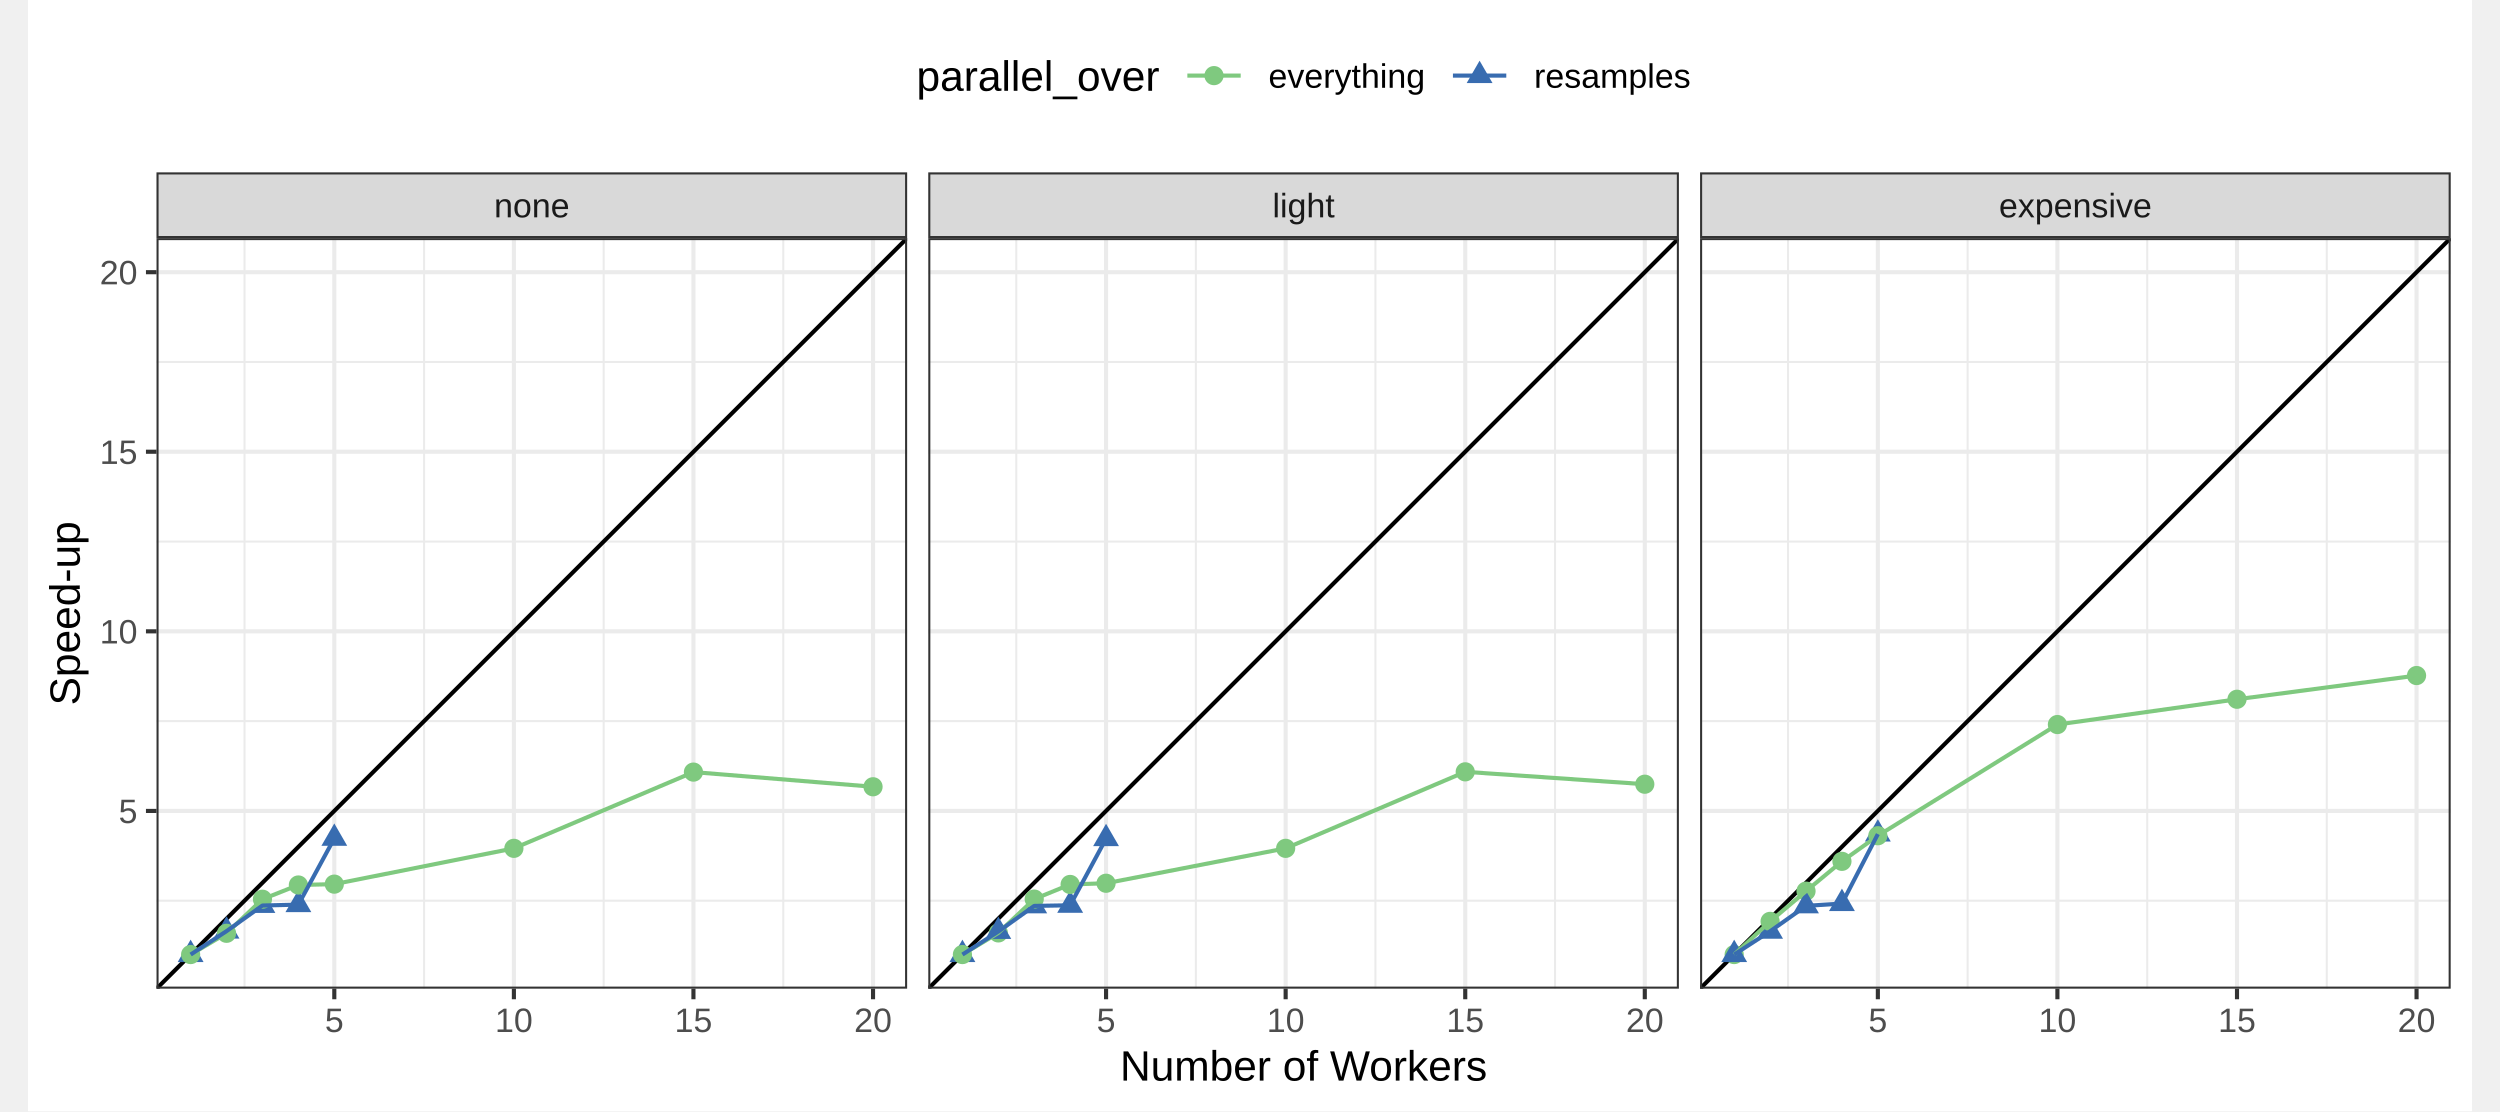
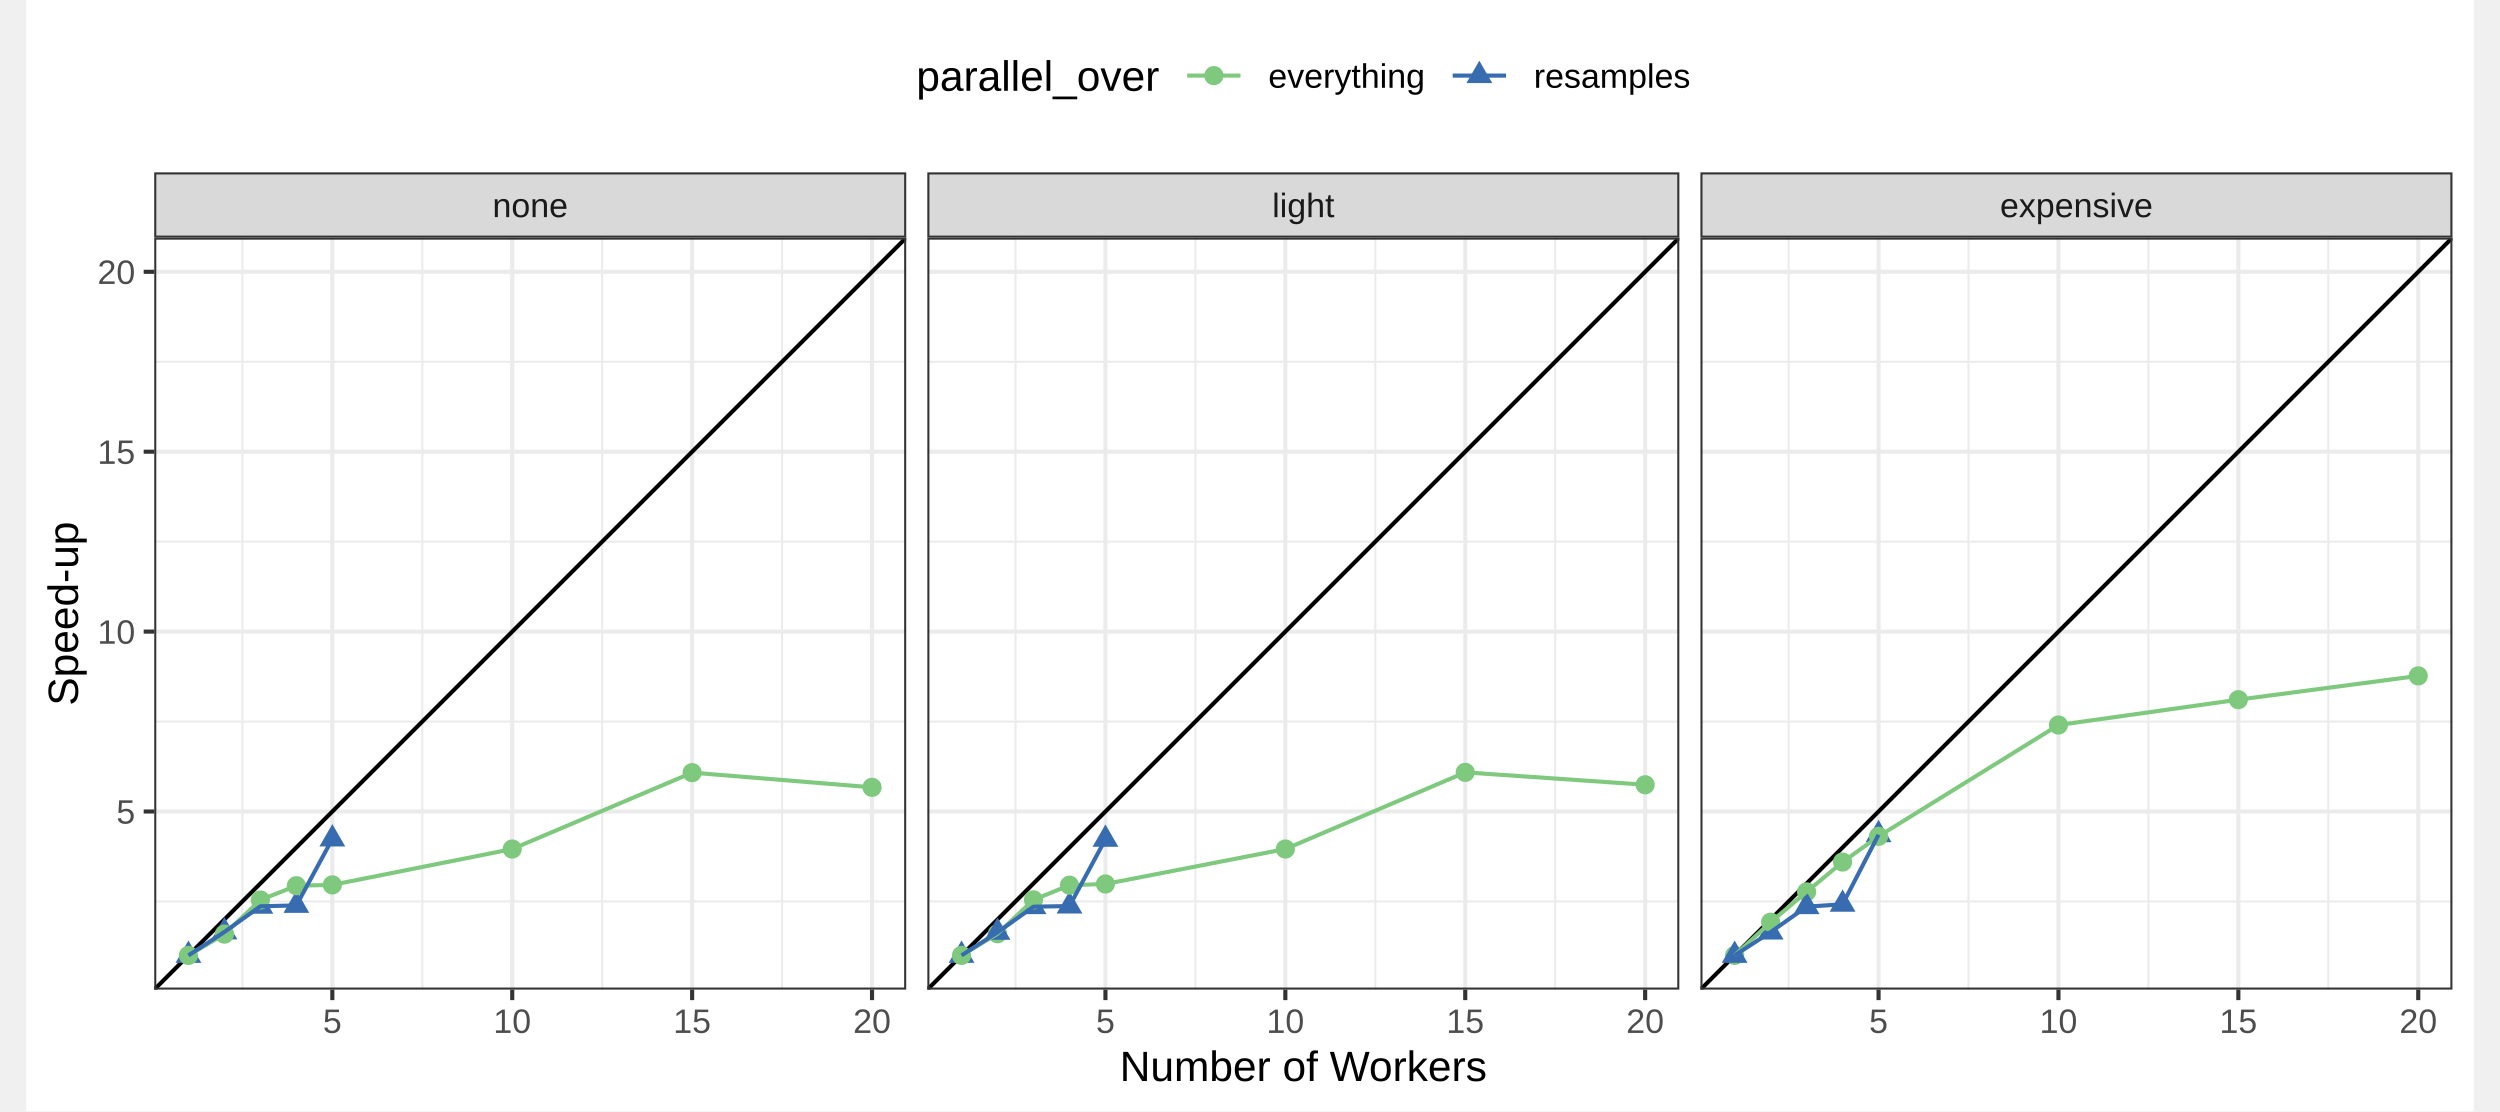
- <svg xmlns="http://www.w3.org/2000/svg" class="svglite" width="648.00pt" height="288.00pt" viewBox="0 0 648.00 288.00">
-   <defs>
-     <style type="text/css">
+ <svg xmlns="http://www.w3.org/2000/svg" width="648.00pt" height="288.00pt" viewBox="0 0 648.00 288.00">
+   <g class="svglite">
+     <defs>
+       <style type="text/css">
    .svglite line, .svglite polyline, .svglite polygon, .svglite path, .svglite rect, .svglite circle {
      fill: none;
      stroke: #000000;
      stroke-linecap: round;
      stroke-linejoin: round;
      stroke-miterlimit: 10.00;
    }
    .svglite text {
      white-space: pre;
    }
+     .svglite g.glyphgroup path {
+       fill: inherit;
+       stroke: none;
+     }
  </style>
-   </defs>
-   <rect width="100%" height="100%" style="stroke: none; fill: none;" />
-   <defs>
-     <clipPath id="cpMC4wMHw2NDguMDB8MC4wMHwyODguMDA=">
-       <rect x="0.00" y="0.00" width="648.00" height="288.00" />
-     </clipPath>
-   </defs>
-   <g clip-path="url(#cpMC4wMHw2NDguMDB8MC4wMHwyODguMDA=)">
- </g>
-   <defs>
-     <clipPath id="cpNy4zMHw2NDAuNzB8MC4wMHwyODguMDA=">
-       <rect x="7.30" y="0.00" width="633.40" height="288.00" />
-     </clipPath>
-   </defs>
-   <g clip-path="url(#cpNy4zMHw2NDAuNzB8MC4wMHwyODguMDA=)">
-     <rect x="7.30" y="0.00" width="633.40" height="288.00" style="stroke-width: 1.07; stroke: #FFFFFF; fill: #FFFFFF;" />
-   </g>
-   <g clip-path="url(#cpMC4wMHw2NDguMDB8MC4wMHwyODguMDA=)">
- </g>
-   <defs>
-     <clipPath id="cpNDAuNTd8MjM1LjEzfDYxLjcwfDI1Ni4yNw==">
-       <rect x="40.57" y="61.70" width="194.56" height="194.56" />
-     </clipPath>
-   </defs>
-   <g clip-path="url(#cpNDAuNTd8MjM1LjEzfDYxLjcwfDI1Ni4yNw==)">
-     <rect x="40.57" y="61.70" width="194.56" height="194.56" style="stroke-width: 1.07; stroke: none; fill: #FFFFFF;" />
-     <polyline points="40.57,233.46 235.13,233.46 " style="stroke-width: 0.53; stroke: #EBEBEB; stroke-linecap: butt;" />
-     <polyline points="40.57,186.91 235.13,186.91 " style="stroke-width: 0.53; stroke: #EBEBEB; stroke-linecap: butt;" />
-     <polyline points="40.57,140.37 235.13,140.37 " style="stroke-width: 0.53; stroke: #EBEBEB; stroke-linecap: butt;" />
-     <polyline points="40.57,93.82 235.13,93.82 " style="stroke-width: 0.53; stroke: #EBEBEB; stroke-linecap: butt;" />
-     <polyline points="63.38,256.27 63.38,61.70 " style="stroke-width: 0.53; stroke: #EBEBEB; stroke-linecap: butt;" />
-     <polyline points="109.92,256.27 109.92,61.70 " style="stroke-width: 0.53; stroke: #EBEBEB; stroke-linecap: butt;" />
-     <polyline points="156.47,256.27 156.47,61.70 " style="stroke-width: 0.53; stroke: #EBEBEB; stroke-linecap: butt;" />
-     <polyline points="203.02,256.27 203.02,61.70 " style="stroke-width: 0.53; stroke: #EBEBEB; stroke-linecap: butt;" />
-     <polyline points="40.57,210.19 235.13,210.19 " style="stroke-width: 1.07; stroke: #EBEBEB; stroke-linecap: butt;" />
-     <polyline points="40.57,163.64 235.13,163.64 " style="stroke-width: 1.07; stroke: #EBEBEB; stroke-linecap: butt;" />
-     <polyline points="40.57,117.09 235.13,117.09 " style="stroke-width: 1.07; stroke: #EBEBEB; stroke-linecap: butt;" />
-     <polyline points="40.57,70.55 235.13,70.55 " style="stroke-width: 1.07; stroke: #EBEBEB; stroke-linecap: butt;" />
-     <polyline points="86.65,256.27 86.65,61.70 " style="stroke-width: 1.07; stroke: #EBEBEB; stroke-linecap: butt;" />
-     <polyline points="133.20,256.27 133.20,61.70 " style="stroke-width: 1.07; stroke: #EBEBEB; stroke-linecap: butt;" />
-     <polyline points="179.74,256.27 179.74,61.70 " style="stroke-width: 1.07; stroke: #EBEBEB; stroke-linecap: butt;" />
-     <polyline points="226.29,256.27 226.29,61.70 " style="stroke-width: 1.07; stroke: #EBEBEB; stroke-linecap: butt;" />
-     <line x1="-153.99" y1="450.83" x2="429.70" y2="-132.86" style="stroke-width: 1.07; stroke-linecap: butt;" />
-     <polygon points="49.41,243.55 52.76,249.36 46.06,249.36 " style="stroke-width: 0.71; stroke: none; fill: #386CB0;" />
-     <circle cx="49.41" cy="247.42" r="2.49" style="stroke-width: 0.71; stroke: none; fill: #7FC97F;" />
-     <circle cx="133.20" cy="219.89" r="2.49" style="stroke-width: 0.71; stroke: none; fill: #7FC97F;" />
-     <circle cx="179.74" cy="200.13" r="2.49" style="stroke-width: 0.71; stroke: none; fill: #7FC97F;" />
-     <polygon points="58.72,237.48 62.07,243.29 55.37,243.29 " style="stroke-width: 0.71; stroke: none; fill: #386CB0;" />
-     <circle cx="58.72" cy="241.91" r="2.49" style="stroke-width: 0.71; stroke: none; fill: #7FC97F;" />
-     <circle cx="226.29" cy="203.93" r="2.49" style="stroke-width: 0.71; stroke: none; fill: #7FC97F;" />
-     <polygon points="68.03,230.84 71.38,236.64 64.68,236.64 " style="stroke-width: 0.71; stroke: none; fill: #386CB0;" />
-     <circle cx="68.03" cy="233.08" r="2.49" style="stroke-width: 0.71; stroke: none; fill: #7FC97F;" />
-     <polygon points="77.34,230.62 80.69,236.42 73.99,236.42 " style="stroke-width: 0.71; stroke: none; fill: #386CB0;" />
-     <circle cx="77.34" cy="229.39" r="2.49" style="stroke-width: 0.71; stroke: none; fill: #7FC97F;" />
-     <polygon points="86.65,213.43 90.00,219.24 83.30,219.24 " style="stroke-width: 0.71; stroke: none; fill: #386CB0;" />
-     <circle cx="86.65" cy="229.17" r="2.49" style="stroke-width: 0.71; stroke: none; fill: #7FC97F;" />
-     <polyline points="49.41,247.42 58.72,241.91 68.03,233.08 77.34,229.39 86.65,229.17 133.20,219.89 179.74,200.13 226.29,203.93 " style="stroke-width: 1.07; stroke: #7FC97F; stroke-linecap: butt;" />
-     <polyline points="49.41,247.42 58.72,241.35 68.03,234.71 77.34,234.48 86.65,217.30 " style="stroke-width: 1.07; stroke: #386CB0; stroke-linecap: butt;" />
-     <rect x="40.57" y="61.70" width="194.56" height="194.56" style="stroke-width: 1.07; stroke: #333333;" />
-   </g>
-   <g clip-path="url(#cpMC4wMHw2NDguMDB8MC4wMHwyODguMDA=)">
- </g>
-   <defs>
-     <clipPath id="cpMjQwLjYxfDQzNS4xOHw2MS43MHwyNTYuMjc=">
-       <rect x="240.61" y="61.70" width="194.56" height="194.56" />
-     </clipPath>
-   </defs>
-   <g clip-path="url(#cpMjQwLjYxfDQzNS4xOHw2MS43MHwyNTYuMjc=)">
-     <rect x="240.61" y="61.70" width="194.56" height="194.56" style="stroke-width: 1.07; stroke: none; fill: #FFFFFF;" />
-     <polyline points="240.61,233.46 435.18,233.46 " style="stroke-width: 0.53; stroke: #EBEBEB; stroke-linecap: butt;" />
-     <polyline points="240.61,186.91 435.18,186.91 " style="stroke-width: 0.53; stroke: #EBEBEB; stroke-linecap: butt;" />
-     <polyline points="240.61,140.37 435.18,140.37 " style="stroke-width: 0.53; stroke: #EBEBEB; stroke-linecap: butt;" />
-     <polyline points="240.61,93.82 435.18,93.82 " style="stroke-width: 0.53; stroke: #EBEBEB; stroke-linecap: butt;" />
-     <polyline points="263.42,256.27 263.42,61.70 " style="stroke-width: 0.53; stroke: #EBEBEB; stroke-linecap: butt;" />
-     <polyline points="309.97,256.27 309.97,61.70 " style="stroke-width: 0.53; stroke: #EBEBEB; stroke-linecap: butt;" />
-     <polyline points="356.51,256.27 356.51,61.70 " style="stroke-width: 0.53; stroke: #EBEBEB; stroke-linecap: butt;" />
-     <polyline points="403.06,256.27 403.06,61.70 " style="stroke-width: 0.53; stroke: #EBEBEB; stroke-linecap: butt;" />
-     <polyline points="240.61,210.19 435.18,210.19 " style="stroke-width: 1.07; stroke: #EBEBEB; stroke-linecap: butt;" />
-     <polyline points="240.61,163.64 435.18,163.64 " style="stroke-width: 1.07; stroke: #EBEBEB; stroke-linecap: butt;" />
-     <polyline points="240.61,117.09 435.18,117.09 " style="stroke-width: 1.07; stroke: #EBEBEB; stroke-linecap: butt;" />
-     <polyline points="240.61,70.55 435.18,70.55 " style="stroke-width: 1.07; stroke: #EBEBEB; stroke-linecap: butt;" />
-     <polyline points="286.69,256.27 286.69,61.70 " style="stroke-width: 1.07; stroke: #EBEBEB; stroke-linecap: butt;" />
-     <polyline points="333.24,256.27 333.24,61.70 " style="stroke-width: 1.07; stroke: #EBEBEB; stroke-linecap: butt;" />
-     <polyline points="379.79,256.27 379.79,61.70 " style="stroke-width: 1.07; stroke: #EBEBEB; stroke-linecap: butt;" />
-     <polyline points="426.33,256.27 426.33,61.70 " style="stroke-width: 1.07; stroke: #EBEBEB; stroke-linecap: butt;" />
-     <line x1="46.05" y1="450.83" x2="629.74" y2="-132.86" style="stroke-width: 1.07; stroke-linecap: butt;" />
-     <polygon points="249.46,243.55 252.81,249.36 246.10,249.36 " style="stroke-width: 0.71; stroke: none; fill: #386CB0;" />
-     <circle cx="249.46" cy="247.42" r="2.49" style="stroke-width: 0.71; stroke: none; fill: #7FC97F;" />
-     <circle cx="333.24" cy="219.89" r="2.49" style="stroke-width: 0.71; stroke: none; fill: #7FC97F;" />
-     <circle cx="379.79" cy="200.06" r="2.49" style="stroke-width: 0.71; stroke: none; fill: #7FC97F;" />
-     <circle cx="258.77" cy="241.81" r="2.49" style="stroke-width: 0.71; stroke: none; fill: #7FC97F;" />
-     <polygon points="258.77,237.58 262.12,243.38 255.41,243.38 " style="stroke-width: 0.71; stroke: none; fill: #386CB0;" />
-     <circle cx="426.33" cy="203.27" r="2.49" style="stroke-width: 0.71; stroke: none; fill: #7FC97F;" />
-     <polygon points="268.07,230.94 271.43,236.74 264.72,236.74 " style="stroke-width: 0.71; stroke: none; fill: #386CB0;" />
-     <circle cx="268.07" cy="233.04" r="2.49" style="stroke-width: 0.71; stroke: none; fill: #7FC97F;" />
-     <polygon points="277.38,230.79 280.74,236.59 274.03,236.59 " style="stroke-width: 0.71; stroke: none; fill: #386CB0;" />
-     <circle cx="277.38" cy="229.25" r="2.49" style="stroke-width: 0.71; stroke: none; fill: #7FC97F;" />
-     <circle cx="286.69" cy="228.94" r="2.49" style="stroke-width: 0.71; stroke: none; fill: #7FC97F;" />
-     <polygon points="286.69,213.52 290.04,219.32 283.34,219.32 " style="stroke-width: 0.71; stroke: none; fill: #386CB0;" />
-     <polyline points="249.46,247.42 258.77,241.81 268.07,233.04 277.38,229.25 286.69,228.94 333.24,219.89 379.79,200.06 426.33,203.27 " style="stroke-width: 1.07; stroke: #7FC97F; stroke-linecap: butt;" />
-     <polyline points="249.46,247.42 258.77,241.45 268.07,234.81 277.38,234.65 286.69,217.38 " style="stroke-width: 1.07; stroke: #386CB0; stroke-linecap: butt;" />
-     <rect x="240.61" y="61.70" width="194.56" height="194.56" style="stroke-width: 1.07; stroke: #333333;" />
-   </g>
-   <g clip-path="url(#cpMC4wMHw2NDguMDB8MC4wMHwyODguMDA=)">
- </g>
-   <defs>
-     <clipPath id="cpNDQwLjY2fDYzNS4yMnw2MS43MHwyNTYuMjc=">
-       <rect x="440.66" y="61.70" width="194.56" height="194.56" />
-     </clipPath>
-   </defs>
-   <g clip-path="url(#cpNDQwLjY2fDYzNS4yMnw2MS43MHwyNTYuMjc=)">
-     <rect x="440.66" y="61.70" width="194.56" height="194.56" style="stroke-width: 1.07; stroke: none; fill: #FFFFFF;" />
-     <polyline points="440.66,233.46 635.22,233.46 " style="stroke-width: 0.53; stroke: #EBEBEB; stroke-linecap: butt;" />
-     <polyline points="440.66,186.91 635.22,186.91 " style="stroke-width: 0.53; stroke: #EBEBEB; stroke-linecap: butt;" />
-     <polyline points="440.66,140.37 635.22,140.37 " style="stroke-width: 0.53; stroke: #EBEBEB; stroke-linecap: butt;" />
-     <polyline points="440.66,93.82 635.22,93.82 " style="stroke-width: 0.53; stroke: #EBEBEB; stroke-linecap: butt;" />
-     <polyline points="463.46,256.27 463.46,61.70 " style="stroke-width: 0.53; stroke: #EBEBEB; stroke-linecap: butt;" />
-     <polyline points="510.01,256.27 510.01,61.70 " style="stroke-width: 0.53; stroke: #EBEBEB; stroke-linecap: butt;" />
-     <polyline points="556.56,256.27 556.56,61.70 " style="stroke-width: 0.53; stroke: #EBEBEB; stroke-linecap: butt;" />
-     <polyline points="603.10,256.27 603.10,61.70 " style="stroke-width: 0.53; stroke: #EBEBEB; stroke-linecap: butt;" />
-     <polyline points="440.66,210.19 635.22,210.19 " style="stroke-width: 1.07; stroke: #EBEBEB; stroke-linecap: butt;" />
-     <polyline points="440.66,163.64 635.22,163.64 " style="stroke-width: 1.07; stroke: #EBEBEB; stroke-linecap: butt;" />
-     <polyline points="440.66,117.09 635.22,117.09 " style="stroke-width: 1.07; stroke: #EBEBEB; stroke-linecap: butt;" />
-     <polyline points="440.66,70.55 635.22,70.55 " style="stroke-width: 1.07; stroke: #EBEBEB; stroke-linecap: butt;" />
-     <polyline points="486.74,256.27 486.74,61.70 " style="stroke-width: 1.07; stroke: #EBEBEB; stroke-linecap: butt;" />
-     <polyline points="533.28,256.27 533.28,61.70 " style="stroke-width: 1.07; stroke: #EBEBEB; stroke-linecap: butt;" />
-     <polyline points="579.83,256.27 579.83,61.70 " style="stroke-width: 1.07; stroke: #EBEBEB; stroke-linecap: butt;" />
-     <polyline points="626.37,256.27 626.37,61.70 " style="stroke-width: 1.07; stroke: #EBEBEB; stroke-linecap: butt;" />
-     <line x1="246.09" y1="450.83" x2="829.78" y2="-132.86" style="stroke-width: 1.07; stroke-linecap: butt;" />
-     <circle cx="449.50" cy="247.42" r="2.49" style="stroke-width: 0.71; stroke: none; fill: #7FC97F;" />
-     <polygon points="449.50,243.55 452.85,249.36 446.15,249.36 " style="stroke-width: 0.71; stroke: none; fill: #386CB0;" />
-     <circle cx="533.28" cy="187.80" r="2.49" style="stroke-width: 0.71; stroke: none; fill: #7FC97F;" />
-     <circle cx="579.83" cy="181.25" r="2.49" style="stroke-width: 0.71; stroke: none; fill: #7FC97F;" />
-     <polygon points="458.81,237.52 462.16,243.32 455.46,243.32 " style="stroke-width: 0.71; stroke: none; fill: #386CB0;" />
-     <circle cx="458.81" cy="238.82" r="2.49" style="stroke-width: 0.71; stroke: none; fill: #7FC97F;" />
-     <circle cx="626.37" cy="175.10" r="2.49" style="stroke-width: 0.71; stroke: none; fill: #7FC97F;" />
-     <circle cx="468.12" cy="230.98" r="2.49" style="stroke-width: 0.71; stroke: none; fill: #7FC97F;" />
-     <polygon points="468.12,230.93 471.47,236.74 464.77,236.74 " style="stroke-width: 0.71; stroke: none; fill: #386CB0;" />
-     <polygon points="477.43,230.33 480.78,236.14 474.08,236.14 " style="stroke-width: 0.71; stroke: none; fill: #386CB0;" />
-     <circle cx="477.43" cy="223.26" r="2.49" style="stroke-width: 0.71; stroke: none; fill: #7FC97F;" />
-     <polygon points="486.74,212.33 490.09,218.13 483.38,218.13 " style="stroke-width: 0.71; stroke: none; fill: #386CB0;" />
-     <circle cx="486.74" cy="216.62" r="2.49" style="stroke-width: 0.71; stroke: none; fill: #7FC97F;" />
-     <polyline points="449.50,247.42 458.81,238.82 468.12,230.98 477.43,223.26 486.74,216.62 533.28,187.80 579.83,181.25 626.37,175.10 " style="stroke-width: 1.07; stroke: #7FC97F; stroke-linecap: butt;" />
-     <polyline points="449.50,247.42 458.81,241.39 468.12,234.80 477.43,234.20 486.74,216.20 " style="stroke-width: 1.07; stroke: #386CB0; stroke-linecap: butt;" />
-     <rect x="440.66" y="61.70" width="194.56" height="194.56" style="stroke-width: 1.07; stroke: #333333;" />
-   </g>
-   <g clip-path="url(#cpMC4wMHw2NDguMDB8MC4wMHwyODguMDA=)">
- </g>
-   <defs>
-     <clipPath id="cpNDAuNTd8MjM1LjEzfDQ0LjY4fDYxLjcw">
-       <rect x="40.57" y="44.68" width="194.56" height="17.03" />
-     </clipPath>
-   </defs>
-   <g clip-path="url(#cpNDAuNTd8MjM1LjEzfDQ0LjY4fDYxLjcw)">
-     <rect x="40.57" y="44.68" width="194.56" height="17.03" style="stroke-width: 1.07; stroke: #333333; fill: #D9D9D9;" />
-     <text x="137.85" y="56.34" text-anchor="middle" style="font-size: 8.80px;fill: #1A1A1A; font-family: &quot;Arial&quot;;" textLength="19.58px" lengthAdjust="spacingAndGlyphs">none</text>
-   </g>
-   <g clip-path="url(#cpMC4wMHw2NDguMDB8MC4wMHwyODguMDA=)">
- </g>
-   <defs>
-     <clipPath id="cpMjQwLjYxfDQzNS4xOHw0NC42OHw2MS43MA==">
-       <rect x="240.61" y="44.68" width="194.56" height="17.03" />
-     </clipPath>
-   </defs>
-   <g clip-path="url(#cpMjQwLjYxfDQzNS4xOHw0NC42OHw2MS43MA==)">
-     <rect x="240.61" y="44.68" width="194.56" height="17.03" style="stroke-width: 1.07; stroke: #333333; fill: #D9D9D9;" />
-     <text x="337.89" y="56.34" text-anchor="middle" style="font-size: 8.80px;fill: #1A1A1A; font-family: &quot;Arial&quot;;" textLength="16.14px" lengthAdjust="spacingAndGlyphs">light</text>
-   </g>
-   <g clip-path="url(#cpMC4wMHw2NDguMDB8MC4wMHwyODguMDA=)">
- </g>
-   <defs>
-     <clipPath id="cpNDQwLjY2fDYzNS4yMnw0NC42OHw2MS43MA==">
-       <rect x="440.66" y="44.68" width="194.56" height="17.03" />
-     </clipPath>
-   </defs>
-   <g clip-path="url(#cpNDQwLjY2fDYzNS4yMnw0NC42OHw2MS43MA==)">
-     <rect x="440.66" y="44.68" width="194.56" height="17.03" style="stroke-width: 1.07; stroke: #333333; fill: #D9D9D9;" />
-     <text x="537.94" y="56.34" text-anchor="middle" style="font-size: 8.80px;fill: #1A1A1A; font-family: &quot;Arial&quot;;" textLength="39.63px" lengthAdjust="spacingAndGlyphs">expensive</text>
-   </g>
-   <g clip-path="url(#cpMC4wMHw2NDguMDB8MC4wMHwyODguMDA=)">
-     <polyline points="86.65,259.01 86.65,256.27 " style="stroke-width: 1.07; stroke: #333333; stroke-linecap: butt;" />
-     <polyline points="133.20,259.01 133.20,256.27 " style="stroke-width: 1.07; stroke: #333333; stroke-linecap: butt;" />
-     <polyline points="179.74,259.01 179.74,256.27 " style="stroke-width: 1.07; stroke: #333333; stroke-linecap: butt;" />
-     <polyline points="226.29,259.01 226.29,256.27 " style="stroke-width: 1.07; stroke: #333333; stroke-linecap: butt;" />
-     <text x="86.65" y="267.50" text-anchor="middle" style="font-size: 8.80px;fill: #4D4D4D; font-family: &quot;Arial&quot;;" textLength="4.90px" lengthAdjust="spacingAndGlyphs">5</text>
-     <text x="133.20" y="267.50" text-anchor="middle" style="font-size: 8.80px;fill: #4D4D4D; font-family: &quot;Arial&quot;;" textLength="9.79px" lengthAdjust="spacingAndGlyphs">10</text>
-     <text x="179.74" y="267.50" text-anchor="middle" style="font-size: 8.80px;fill: #4D4D4D; font-family: &quot;Arial&quot;;" textLength="9.79px" lengthAdjust="spacingAndGlyphs">15</text>
-     <text x="226.29" y="267.50" text-anchor="middle" style="font-size: 8.80px;fill: #4D4D4D; font-family: &quot;Arial&quot;;" textLength="9.79px" lengthAdjust="spacingAndGlyphs">20</text>
-     <polyline points="286.69,259.01 286.69,256.27 " style="stroke-width: 1.07; stroke: #333333; stroke-linecap: butt;" />
-     <polyline points="333.24,259.01 333.24,256.27 " style="stroke-width: 1.07; stroke: #333333; stroke-linecap: butt;" />
-     <polyline points="379.79,259.01 379.79,256.27 " style="stroke-width: 1.07; stroke: #333333; stroke-linecap: butt;" />
-     <polyline points="426.33,259.01 426.33,256.27 " style="stroke-width: 1.07; stroke: #333333; stroke-linecap: butt;" />
-     <text x="286.69" y="267.50" text-anchor="middle" style="font-size: 8.80px;fill: #4D4D4D; font-family: &quot;Arial&quot;;" textLength="4.90px" lengthAdjust="spacingAndGlyphs">5</text>
-     <text x="333.24" y="267.50" text-anchor="middle" style="font-size: 8.80px;fill: #4D4D4D; font-family: &quot;Arial&quot;;" textLength="9.79px" lengthAdjust="spacingAndGlyphs">10</text>
-     <text x="379.79" y="267.50" text-anchor="middle" style="font-size: 8.80px;fill: #4D4D4D; font-family: &quot;Arial&quot;;" textLength="9.79px" lengthAdjust="spacingAndGlyphs">15</text>
-     <text x="426.33" y="267.50" text-anchor="middle" style="font-size: 8.80px;fill: #4D4D4D; font-family: &quot;Arial&quot;;" textLength="9.79px" lengthAdjust="spacingAndGlyphs">20</text>
-     <polyline points="486.74,259.01 486.74,256.27 " style="stroke-width: 1.07; stroke: #333333; stroke-linecap: butt;" />
-     <polyline points="533.28,259.01 533.28,256.27 " style="stroke-width: 1.07; stroke: #333333; stroke-linecap: butt;" />
-     <polyline points="579.83,259.01 579.83,256.27 " style="stroke-width: 1.07; stroke: #333333; stroke-linecap: butt;" />
-     <polyline points="626.37,259.01 626.37,256.27 " style="stroke-width: 1.07; stroke: #333333; stroke-linecap: butt;" />
-     <text x="486.74" y="267.50" text-anchor="middle" style="font-size: 8.80px;fill: #4D4D4D; font-family: &quot;Arial&quot;;" textLength="4.90px" lengthAdjust="spacingAndGlyphs">5</text>
-     <text x="533.28" y="267.50" text-anchor="middle" style="font-size: 8.80px;fill: #4D4D4D; font-family: &quot;Arial&quot;;" textLength="9.79px" lengthAdjust="spacingAndGlyphs">10</text>
-     <text x="579.83" y="267.50" text-anchor="middle" style="font-size: 8.80px;fill: #4D4D4D; font-family: &quot;Arial&quot;;" textLength="9.79px" lengthAdjust="spacingAndGlyphs">15</text>
-     <text x="626.37" y="267.50" text-anchor="middle" style="font-size: 8.80px;fill: #4D4D4D; font-family: &quot;Arial&quot;;" textLength="9.79px" lengthAdjust="spacingAndGlyphs">20</text>
-     <text x="35.64" y="213.34" text-anchor="end" style="font-size: 8.80px;fill: #4D4D4D; font-family: &quot;Arial&quot;;" textLength="4.90px" lengthAdjust="spacingAndGlyphs">5</text>
-     <text x="35.64" y="166.79" text-anchor="end" style="font-size: 8.80px;fill: #4D4D4D; font-family: &quot;Arial&quot;;" textLength="9.79px" lengthAdjust="spacingAndGlyphs">10</text>
-     <text x="35.64" y="120.25" text-anchor="end" style="font-size: 8.80px;fill: #4D4D4D; font-family: &quot;Arial&quot;;" textLength="9.79px" lengthAdjust="spacingAndGlyphs">15</text>
-     <text x="35.64" y="73.70" text-anchor="end" style="font-size: 8.80px;fill: #4D4D4D; font-family: &quot;Arial&quot;;" textLength="9.79px" lengthAdjust="spacingAndGlyphs">20</text>
-     <polyline points="37.83,210.19 40.57,210.19 " style="stroke-width: 1.07; stroke: #333333; stroke-linecap: butt;" />
-     <polyline points="37.83,163.64 40.57,163.64 " style="stroke-width: 1.07; stroke: #333333; stroke-linecap: butt;" />
-     <polyline points="37.83,117.09 40.57,117.09 " style="stroke-width: 1.07; stroke: #333333; stroke-linecap: butt;" />
-     <polyline points="37.83,70.55 40.57,70.55 " style="stroke-width: 1.07; stroke: #333333; stroke-linecap: butt;" />
-     <text x="337.89" y="280.09" text-anchor="middle" style="font-size: 11.00px; font-family: &quot;Arial&quot;;" textLength="95.36px" lengthAdjust="spacingAndGlyphs">Number of Workers</text>
-     <text transform="translate(20.67,158.98) rotate(-90)" text-anchor="middle" style="font-size: 11.00px; font-family: &quot;Arial&quot;;" textLength="47.72px" lengthAdjust="spacingAndGlyphs">Speed-up</text>
-     <rect x="232.08" y="5.48" width="211.62" height="28.24" style="stroke-width: 1.07; stroke: none; fill: #FFFFFF;" />
-     <text x="237.56" y="23.54" style="font-size: 11.00px; font-family: &quot;Arial&quot;;" textLength="62.99px" lengthAdjust="spacingAndGlyphs">parallel_over</text>
-     <rect x="306.03" y="10.96" width="17.28" height="17.28" style="stroke-width: 1.07; stroke: none; fill: #FFFFFF;" />
-     <circle cx="314.67" cy="19.60" r="2.49" style="stroke-width: 0.71; stroke: none; fill: #7FC97F;" />
-     <line x1="307.76" y1="19.60" x2="321.59" y2="19.60" style="stroke-width: 1.07; stroke: #7FC97F; stroke-linecap: butt;" />
-     <rect x="374.87" y="10.96" width="17.28" height="17.28" style="stroke-width: 1.07; stroke: none; fill: #FFFFFF;" />
-     <polygon points="383.51,15.73 386.86,21.53 380.16,21.53 " style="stroke-width: 0.71; stroke: none; fill: #386CB0;" />
-     <line x1="376.60" y1="19.60" x2="390.43" y2="19.60" style="stroke-width: 1.07; stroke: #386CB0; stroke-linecap: butt;" />
-     <text x="328.79" y="22.75" style="font-size: 8.80px; font-family: &quot;Arial&quot;;" textLength="40.60px" lengthAdjust="spacingAndGlyphs">everything</text>
-     <text x="397.63" y="22.75" style="font-size: 8.80px; font-family: &quot;Arial&quot;;" textLength="40.59px" lengthAdjust="spacingAndGlyphs">resamples</text>
+     </defs>
+     <rect width="100%" height="100%" style="stroke: none; fill: none;" />
+     <defs>
+       <clipPath id="cpMC4wMHw2NDguMDB8MC4wMHwyODguMDA=">
+         <rect x="0.00" y="0.00" width="648.00" height="288.00" />
+       </clipPath>
+     </defs>
+     <g clip-path="url(#cpMC4wMHw2NDguMDB8MC4wMHwyODguMDA=)">
+ </g>
+     <defs>
+       <clipPath id="cpNi44NXw2NDEuMTV8MC4wMHwyODguMDA=">
+         <rect x="6.85" y="0.00" width="634.29" height="288.00" />
+       </clipPath>
+     </defs>
+     <g clip-path="url(#cpNi44NXw2NDEuMTV8MC4wMHwyODguMDA=)">
+       <rect x="6.85" y="0.00" width="634.29" height="288.00" style="stroke-width: 1.07; stroke: #FFFFFF; fill: #FFFFFF;" />
+     </g>
+     <g clip-path="url(#cpMC4wMHw2NDguMDB8MC4wMHwyODguMDA=)">
+ </g>
+     <defs>
+       <clipPath id="cpMzkuOTh8MjM0Ljg5fDYxLjU5fDI1Ni41MA==">
+         <rect x="39.98" y="61.59" width="194.91" height="194.91" />
+       </clipPath>
+     </defs>
+     <g clip-path="url(#cpMzkuOTh8MjM0Ljg5fDYxLjU5fDI1Ni41MA==)">
+       <rect x="39.98" y="61.59" width="194.91" height="194.91" style="stroke-width: 1.07; stroke: none; fill: #FFFFFF;" />
+       <polyline points="39.98,233.66 234.89,233.66 " style="stroke-width: 0.53; stroke: #EBEBEB; stroke-linecap: butt;" />
+       <polyline points="39.98,187.03 234.89,187.03 " style="stroke-width: 0.53; stroke: #EBEBEB; stroke-linecap: butt;" />
+       <polyline points="39.98,140.40 234.89,140.40 " style="stroke-width: 0.53; stroke: #EBEBEB; stroke-linecap: butt;" />
+       <polyline points="39.98,93.77 234.89,93.77 " style="stroke-width: 0.53; stroke: #EBEBEB; stroke-linecap: butt;" />
+       <polyline points="62.83,256.50 62.83,61.59 " style="stroke-width: 0.53; stroke: #EBEBEB; stroke-linecap: butt;" />
+       <polyline points="109.46,256.50 109.46,61.59 " style="stroke-width: 0.53; stroke: #EBEBEB; stroke-linecap: butt;" />
+       <polyline points="156.09,256.50 156.09,61.59 " style="stroke-width: 0.53; stroke: #EBEBEB; stroke-linecap: butt;" />
+       <polyline points="202.72,256.50 202.72,61.59 " style="stroke-width: 0.53; stroke: #EBEBEB; stroke-linecap: butt;" />
+       <polyline points="39.98,210.34 234.89,210.34 " style="stroke-width: 1.07; stroke: #EBEBEB; stroke-linecap: butt;" />
+       <polyline points="39.98,163.71 234.89,163.71 " style="stroke-width: 1.07; stroke: #EBEBEB; stroke-linecap: butt;" />
+       <polyline points="39.98,117.08 234.89,117.08 " style="stroke-width: 1.07; stroke: #EBEBEB; stroke-linecap: butt;" />
+       <polyline points="39.98,70.45 234.89,70.45 " style="stroke-width: 1.07; stroke: #EBEBEB; stroke-linecap: butt;" />
+       <polyline points="86.14,256.50 86.14,61.59 " style="stroke-width: 1.07; stroke: #EBEBEB; stroke-linecap: butt;" />
+       <polyline points="132.77,256.50 132.77,61.59 " style="stroke-width: 1.07; stroke: #EBEBEB; stroke-linecap: butt;" />
+       <polyline points="179.40,256.50 179.40,61.59 " style="stroke-width: 1.07; stroke: #EBEBEB; stroke-linecap: butt;" />
+       <polyline points="226.03,256.50 226.03,61.59 " style="stroke-width: 1.07; stroke: #EBEBEB; stroke-linecap: butt;" />
+       <line x1="-154.93" y1="451.41" x2="429.80" y2="-133.31" style="stroke-width: 1.07; stroke-linecap: butt;" />
+       <polygon points="48.84,243.77 52.19,249.58 45.49,249.58 " style="stroke-width: 0.71; stroke: none; fill: #386CB0;" />
+       <circle cx="48.84" cy="247.64" r="2.49" style="stroke-width: 0.71; stroke: none; fill: #7FC97F;" />
+       <circle cx="132.77" cy="220.07" r="2.49" style="stroke-width: 0.71; stroke: none; fill: #7FC97F;" />
+       <circle cx="179.40" cy="200.27" r="2.49" style="stroke-width: 0.71; stroke: none; fill: #7FC97F;" />
+       <polygon points="58.17,237.70 61.52,243.50 54.82,243.50 " style="stroke-width: 0.71; stroke: none; fill: #386CB0;" />
+       <circle cx="58.17" cy="242.12" r="2.49" style="stroke-width: 0.71; stroke: none; fill: #7FC97F;" />
+       <circle cx="226.03" cy="204.08" r="2.49" style="stroke-width: 0.71; stroke: none; fill: #7FC97F;" />
+       <polygon points="67.49,231.04 70.84,236.84 64.14,236.84 " style="stroke-width: 0.71; stroke: none; fill: #386CB0;" />
+       <circle cx="67.49" cy="233.28" r="2.49" style="stroke-width: 0.71; stroke: none; fill: #7FC97F;" />
+       <polygon points="76.82,230.81 80.17,236.62 73.47,236.62 " style="stroke-width: 0.71; stroke: none; fill: #386CB0;" />
+       <circle cx="76.82" cy="229.58" r="2.49" style="stroke-width: 0.71; stroke: none; fill: #7FC97F;" />
+       <polygon points="86.14,213.60 89.49,219.40 82.79,219.40 " style="stroke-width: 0.71; stroke: none; fill: #386CB0;" />
+       <circle cx="86.14" cy="229.36" r="2.49" style="stroke-width: 0.71; stroke: none; fill: #7FC97F;" />
+       <polyline points="48.84,247.64 58.17,242.12 67.49,233.28 76.82,229.58 86.14,229.36 132.77,220.07 179.40,200.27 226.03,204.08 " style="stroke-width: 1.07; stroke: #7FC97F; stroke-linecap: butt;" />
+       <polyline points="48.84,247.64 58.17,241.56 67.49,234.91 76.82,234.68 86.14,217.47 " style="stroke-width: 1.07; stroke: #386CB0; stroke-linecap: butt;" />
+       <rect x="39.98" y="61.59" width="194.91" height="194.91" style="stroke-width: 1.07; stroke: #333333;" />
+     </g>
+     <g clip-path="url(#cpMC4wMHw2NDguMDB8MC4wMHwyODguMDA=)">
+ </g>
+     <defs>
+       <clipPath id="cpMjQwLjM3fDQzNS4yOHw2MS41OXwyNTYuNTA=">
+         <rect x="240.37" y="61.59" width="194.91" height="194.91" />
+       </clipPath>
+     </defs>
+     <g clip-path="url(#cpMjQwLjM3fDQzNS4yOHw2MS41OXwyNTYuNTA=)">
+       <rect x="240.37" y="61.59" width="194.91" height="194.91" style="stroke-width: 1.07; stroke: none; fill: #FFFFFF;" />
+       <polyline points="240.37,233.66 435.28,233.66 " style="stroke-width: 0.53; stroke: #EBEBEB; stroke-linecap: butt;" />
+       <polyline points="240.37,187.03 435.28,187.03 " style="stroke-width: 0.53; stroke: #EBEBEB; stroke-linecap: butt;" />
+       <polyline points="240.37,140.40 435.28,140.40 " style="stroke-width: 0.53; stroke: #EBEBEB; stroke-linecap: butt;" />
+       <polyline points="240.37,93.77 435.28,93.77 " style="stroke-width: 0.53; stroke: #EBEBEB; stroke-linecap: butt;" />
+       <polyline points="263.22,256.50 263.22,61.59 " style="stroke-width: 0.53; stroke: #EBEBEB; stroke-linecap: butt;" />
+       <polyline points="309.85,256.50 309.85,61.59 " style="stroke-width: 0.53; stroke: #EBEBEB; stroke-linecap: butt;" />
+       <polyline points="356.48,256.50 356.48,61.59 " style="stroke-width: 0.53; stroke: #EBEBEB; stroke-linecap: butt;" />
+       <polyline points="403.10,256.50 403.10,61.59 " style="stroke-width: 0.53; stroke: #EBEBEB; stroke-linecap: butt;" />
+       <polyline points="240.37,210.34 435.28,210.34 " style="stroke-width: 1.07; stroke: #EBEBEB; stroke-linecap: butt;" />
+       <polyline points="240.37,163.71 435.28,163.71 " style="stroke-width: 1.07; stroke: #EBEBEB; stroke-linecap: butt;" />
+       <polyline points="240.37,117.08 435.28,117.08 " style="stroke-width: 1.07; stroke: #EBEBEB; stroke-linecap: butt;" />
+       <polyline points="240.37,70.45 435.28,70.45 " style="stroke-width: 1.07; stroke: #EBEBEB; stroke-linecap: butt;" />
+       <polyline points="286.53,256.50 286.53,61.59 " style="stroke-width: 1.07; stroke: #EBEBEB; stroke-linecap: butt;" />
+       <polyline points="333.16,256.50 333.16,61.59 " style="stroke-width: 1.07; stroke: #EBEBEB; stroke-linecap: butt;" />
+       <polyline points="379.79,256.50 379.79,61.59 " style="stroke-width: 1.07; stroke: #EBEBEB; stroke-linecap: butt;" />
+       <polyline points="426.42,256.50 426.42,61.59 " style="stroke-width: 1.07; stroke: #EBEBEB; stroke-linecap: butt;" />
+       <line x1="45.46" y1="451.41" x2="630.19" y2="-133.31" style="stroke-width: 1.07; stroke-linecap: butt;" />
+       <polygon points="249.23,243.77 252.58,249.58 245.88,249.58 " style="stroke-width: 0.71; stroke: none; fill: #386CB0;" />
+       <circle cx="249.23" cy="247.64" r="2.49" style="stroke-width: 0.71; stroke: none; fill: #7FC97F;" />
+       <circle cx="333.16" cy="220.07" r="2.49" style="stroke-width: 0.71; stroke: none; fill: #7FC97F;" />
+       <circle cx="379.79" cy="200.20" r="2.49" style="stroke-width: 0.71; stroke: none; fill: #7FC97F;" />
+       <circle cx="258.55" cy="242.02" r="2.49" style="stroke-width: 0.71; stroke: none; fill: #7FC97F;" />
+       <polygon points="258.55,237.79 261.91,243.60 255.20,243.60 " style="stroke-width: 0.71; stroke: none; fill: #386CB0;" />
+       <circle cx="426.42" cy="203.41" r="2.49" style="stroke-width: 0.71; stroke: none; fill: #7FC97F;" />
+       <polygon points="267.88,231.14 271.23,236.94 264.53,236.94 " style="stroke-width: 0.71; stroke: none; fill: #386CB0;" />
+       <circle cx="267.88" cy="233.24" r="2.49" style="stroke-width: 0.71; stroke: none; fill: #7FC97F;" />
+       <polygon points="277.21,230.98 280.56,236.79 273.86,236.79 " style="stroke-width: 0.71; stroke: none; fill: #386CB0;" />
+       <circle cx="277.21" cy="229.44" r="2.49" style="stroke-width: 0.71; stroke: none; fill: #7FC97F;" />
+       <circle cx="286.53" cy="229.13" r="2.49" style="stroke-width: 0.71; stroke: none; fill: #7FC97F;" />
+       <polygon points="286.53,213.68 289.88,219.49 283.18,219.49 " style="stroke-width: 0.71; stroke: none; fill: #386CB0;" />
+       <polyline points="249.23,247.64 258.55,242.02 267.88,233.24 277.21,229.44 286.53,229.13 333.16,220.07 379.79,200.20 426.42,203.41 " style="stroke-width: 1.07; stroke: #7FC97F; stroke-linecap: butt;" />
+       <polyline points="249.23,247.64 258.55,241.66 267.88,235.01 277.21,234.85 286.53,217.55 " style="stroke-width: 1.07; stroke: #386CB0; stroke-linecap: butt;" />
+       <rect x="240.37" y="61.59" width="194.91" height="194.91" style="stroke-width: 1.07; stroke: #333333;" />
+     </g>
+     <g clip-path="url(#cpMC4wMHw2NDguMDB8MC4wMHwyODguMDA=)">
+ </g>
+     <defs>
+       <clipPath id="cpNDQwLjc2fDYzNS42N3w2MS41OXwyNTYuNTA=">
+         <rect x="440.76" y="61.59" width="194.91" height="194.91" />
+       </clipPath>
+     </defs>
+     <g clip-path="url(#cpNDQwLjc2fDYzNS42N3w2MS41OXwyNTYuNTA=)">
+       <rect x="440.76" y="61.59" width="194.91" height="194.91" style="stroke-width: 1.07; stroke: none; fill: #FFFFFF;" />
+       <polyline points="440.76,233.66 635.67,233.66 " style="stroke-width: 0.53; stroke: #EBEBEB; stroke-linecap: butt;" />
+       <polyline points="440.76,187.03 635.67,187.03 " style="stroke-width: 0.53; stroke: #EBEBEB; stroke-linecap: butt;" />
+       <polyline points="440.76,140.40 635.67,140.40 " style="stroke-width: 0.53; stroke: #EBEBEB; stroke-linecap: butt;" />
+       <polyline points="440.76,93.77 635.67,93.77 " style="stroke-width: 0.53; stroke: #EBEBEB; stroke-linecap: butt;" />
+       <polyline points="463.61,256.50 463.61,61.59 " style="stroke-width: 0.53; stroke: #EBEBEB; stroke-linecap: butt;" />
+       <polyline points="510.23,256.50 510.23,61.59 " style="stroke-width: 0.53; stroke: #EBEBEB; stroke-linecap: butt;" />
+       <polyline points="556.86,256.50 556.86,61.59 " style="stroke-width: 0.53; stroke: #EBEBEB; stroke-linecap: butt;" />
+       <polyline points="603.49,256.50 603.49,61.59 " style="stroke-width: 0.53; stroke: #EBEBEB; stroke-linecap: butt;" />
+       <polyline points="440.76,210.34 635.67,210.34 " style="stroke-width: 1.07; stroke: #EBEBEB; stroke-linecap: butt;" />
+       <polyline points="440.76,163.71 635.67,163.71 " style="stroke-width: 1.07; stroke: #EBEBEB; stroke-linecap: butt;" />
+       <polyline points="440.76,117.08 635.67,117.08 " style="stroke-width: 1.07; stroke: #EBEBEB; stroke-linecap: butt;" />
+       <polyline points="440.76,70.45 635.67,70.45 " style="stroke-width: 1.07; stroke: #EBEBEB; stroke-linecap: butt;" />
+       <polyline points="486.92,256.50 486.92,61.59 " style="stroke-width: 1.07; stroke: #EBEBEB; stroke-linecap: butt;" />
+       <polyline points="533.55,256.50 533.55,61.59 " style="stroke-width: 1.07; stroke: #EBEBEB; stroke-linecap: butt;" />
+       <polyline points="580.18,256.50 580.18,61.59 " style="stroke-width: 1.07; stroke: #EBEBEB; stroke-linecap: butt;" />
+       <polyline points="626.81,256.50 626.81,61.59 " style="stroke-width: 1.07; stroke: #EBEBEB; stroke-linecap: butt;" />
+       <line x1="245.85" y1="451.41" x2="830.58" y2="-133.31" style="stroke-width: 1.07; stroke-linecap: butt;" />
+       <circle cx="449.62" cy="247.64" r="2.49" style="stroke-width: 0.71; stroke: none; fill: #7FC97F;" />
+       <polygon points="449.62,243.77 452.97,249.58 446.27,249.58 " style="stroke-width: 0.71; stroke: none; fill: #386CB0;" />
+       <circle cx="533.55" cy="187.92" r="2.49" style="stroke-width: 0.71; stroke: none; fill: #7FC97F;" />
+       <circle cx="580.18" cy="181.35" r="2.49" style="stroke-width: 0.71; stroke: none; fill: #7FC97F;" />
+       <polygon points="458.94,237.73 462.29,243.53 455.59,243.53 " style="stroke-width: 0.71; stroke: none; fill: #386CB0;" />
+       <circle cx="458.94" cy="239.03" r="2.49" style="stroke-width: 0.71; stroke: none; fill: #7FC97F;" />
+       <circle cx="626.81" cy="175.19" r="2.49" style="stroke-width: 0.71; stroke: none; fill: #7FC97F;" />
+       <circle cx="468.27" cy="231.17" r="2.49" style="stroke-width: 0.71; stroke: none; fill: #7FC97F;" />
+       <polygon points="468.27,231.13 471.62,236.94 464.92,236.94 " style="stroke-width: 0.71; stroke: none; fill: #386CB0;" />
+       <polygon points="477.59,230.53 480.95,236.33 474.24,236.33 " style="stroke-width: 0.71; stroke: none; fill: #386CB0;" />
+       <circle cx="477.59" cy="223.44" r="2.49" style="stroke-width: 0.71; stroke: none; fill: #7FC97F;" />
+       <polygon points="486.92,212.49 490.27,218.30 483.57,218.30 " style="stroke-width: 0.71; stroke: none; fill: #386CB0;" />
+       <circle cx="486.92" cy="216.78" r="2.49" style="stroke-width: 0.71; stroke: none; fill: #7FC97F;" />
+       <polyline points="449.62,247.64 458.94,239.03 468.27,231.17 477.59,223.44 486.92,216.78 533.55,187.92 580.18,181.35 626.81,175.19 " style="stroke-width: 1.07; stroke: #7FC97F; stroke-linecap: butt;" />
+       <polyline points="449.62,247.64 458.94,241.60 468.27,235.00 477.59,234.40 486.92,216.36 " style="stroke-width: 1.07; stroke: #386CB0; stroke-linecap: butt;" />
+       <rect x="440.76" y="61.59" width="194.91" height="194.91" style="stroke-width: 1.07; stroke: #333333;" />
+     </g>
+     <g clip-path="url(#cpMC4wMHw2NDguMDB8MC4wMHwyODguMDA=)">
+ </g>
+     <defs>
+       <clipPath id="cpMzkuOTh8MjM0Ljg5fDQ0LjY4fDYxLjU5">
+         <rect x="39.98" y="44.68" width="194.91" height="16.92" />
+       </clipPath>
+     </defs>
+     <g clip-path="url(#cpMzkuOTh8MjM0Ljg5fDQ0LjY4fDYxLjU5)">
+       <rect x="39.98" y="44.68" width="194.91" height="16.92" style="stroke-width: 1.07; stroke: #333333; fill: #D9D9D9;" />
+       <text x="137.44" y="56.29" text-anchor="middle" style="font-size: 8.80px;fill: #1A1A1A; font-family: &quot;Arial&quot;;" textLength="19.56px" lengthAdjust="spacingAndGlyphs">none</text>
+     </g>
+     <g clip-path="url(#cpMC4wMHw2NDguMDB8MC4wMHwyODguMDA=)">
+ </g>
+     <defs>
+       <clipPath id="cpMjQwLjM3fDQzNS4yOHw0NC42OHw2MS41OQ==">
+         <rect x="240.37" y="44.68" width="194.91" height="16.92" />
+       </clipPath>
+     </defs>
+     <g clip-path="url(#cpMjQwLjM3fDQzNS4yOHw0NC42OHw2MS41OQ==)">
+       <rect x="240.37" y="44.68" width="194.91" height="16.92" style="stroke-width: 1.07; stroke: #333333; fill: #D9D9D9;" />
+       <text x="337.82" y="56.29" text-anchor="middle" style="font-size: 8.80px;fill: #1A1A1A; font-family: &quot;Arial&quot;;" textLength="16.12px" lengthAdjust="spacingAndGlyphs">light</text>
+     </g>
+     <g clip-path="url(#cpMC4wMHw2NDguMDB8MC4wMHwyODguMDA=)">
+ </g>
+     <defs>
+       <clipPath id="cpNDQwLjc2fDYzNS42N3w0NC42OHw2MS41OQ==">
+         <rect x="440.76" y="44.68" width="194.91" height="16.92" />
+       </clipPath>
+     </defs>
+     <g clip-path="url(#cpNDQwLjc2fDYzNS42N3w0NC42OHw2MS41OQ==)">
+       <rect x="440.76" y="44.68" width="194.91" height="16.92" style="stroke-width: 1.07; stroke: #333333; fill: #D9D9D9;" />
+       <text x="538.21" y="56.29" text-anchor="middle" style="font-size: 8.80px;fill: #1A1A1A; font-family: &quot;Arial&quot;;" textLength="39.62px" lengthAdjust="spacingAndGlyphs">expensive</text>
+     </g>
+     <g clip-path="url(#cpMC4wMHw2NDguMDB8MC4wMHwyODguMDA=)">
+       <polyline points="86.14,259.24 86.14,256.50 " style="stroke-width: 1.07; stroke: #333333; stroke-linecap: butt;" />
+       <polyline points="132.77,259.24 132.77,256.50 " style="stroke-width: 1.07; stroke: #333333; stroke-linecap: butt;" />
+       <polyline points="179.40,259.24 179.40,256.50 " style="stroke-width: 1.07; stroke: #333333; stroke-linecap: butt;" />
+       <polyline points="226.03,259.24 226.03,256.50 " style="stroke-width: 1.07; stroke: #333333; stroke-linecap: butt;" />
+       <text x="86.14" y="267.74" text-anchor="middle" style="font-size: 8.80px;fill: #4D4D4D; font-family: &quot;Arial&quot;;" textLength="4.89px" lengthAdjust="spacingAndGlyphs">5</text>
+       <text x="132.77" y="267.74" text-anchor="middle" style="font-size: 8.80px;fill: #4D4D4D; font-family: &quot;Arial&quot;;" textLength="9.78px" lengthAdjust="spacingAndGlyphs">10</text>
+       <text x="179.40" y="267.74" text-anchor="middle" style="font-size: 8.80px;fill: #4D4D4D; font-family: &quot;Arial&quot;;" textLength="9.78px" lengthAdjust="spacingAndGlyphs">15</text>
+       <text x="226.03" y="267.74" text-anchor="middle" style="font-size: 8.80px;fill: #4D4D4D; font-family: &quot;Arial&quot;;" textLength="9.78px" lengthAdjust="spacingAndGlyphs">20</text>
+       <polyline points="286.53,259.24 286.53,256.50 " style="stroke-width: 1.07; stroke: #333333; stroke-linecap: butt;" />
+       <polyline points="333.16,259.24 333.16,256.50 " style="stroke-width: 1.07; stroke: #333333; stroke-linecap: butt;" />
+       <polyline points="379.79,259.24 379.79,256.50 " style="stroke-width: 1.07; stroke: #333333; stroke-linecap: butt;" />
+       <polyline points="426.42,259.24 426.42,256.50 " style="stroke-width: 1.07; stroke: #333333; stroke-linecap: butt;" />
+       <text x="286.53" y="267.74" text-anchor="middle" style="font-size: 8.80px;fill: #4D4D4D; font-family: &quot;Arial&quot;;" textLength="4.89px" lengthAdjust="spacingAndGlyphs">5</text>
+       <text x="333.16" y="267.74" text-anchor="middle" style="font-size: 8.80px;fill: #4D4D4D; font-family: &quot;Arial&quot;;" textLength="9.78px" lengthAdjust="spacingAndGlyphs">10</text>
+       <text x="379.79" y="267.74" text-anchor="middle" style="font-size: 8.80px;fill: #4D4D4D; font-family: &quot;Arial&quot;;" textLength="9.78px" lengthAdjust="spacingAndGlyphs">15</text>
+       <text x="426.42" y="267.74" text-anchor="middle" style="font-size: 8.80px;fill: #4D4D4D; font-family: &quot;Arial&quot;;" textLength="9.78px" lengthAdjust="spacingAndGlyphs">20</text>
+       <polyline points="486.92,259.24 486.92,256.50 " style="stroke-width: 1.07; stroke: #333333; stroke-linecap: butt;" />
+       <polyline points="533.55,259.24 533.55,256.50 " style="stroke-width: 1.07; stroke: #333333; stroke-linecap: butt;" />
+       <polyline points="580.18,259.24 580.18,256.50 " style="stroke-width: 1.07; stroke: #333333; stroke-linecap: butt;" />
+       <polyline points="626.81,259.24 626.81,256.50 " style="stroke-width: 1.07; stroke: #333333; stroke-linecap: butt;" />
+       <text x="486.92" y="267.74" text-anchor="middle" style="font-size: 8.80px;fill: #4D4D4D; font-family: &quot;Arial&quot;;" textLength="4.89px" lengthAdjust="spacingAndGlyphs">5</text>
+       <text x="533.55" y="267.74" text-anchor="middle" style="font-size: 8.80px;fill: #4D4D4D; font-family: &quot;Arial&quot;;" textLength="9.78px" lengthAdjust="spacingAndGlyphs">10</text>
+       <text x="580.18" y="267.74" text-anchor="middle" style="font-size: 8.80px;fill: #4D4D4D; font-family: &quot;Arial&quot;;" textLength="9.78px" lengthAdjust="spacingAndGlyphs">15</text>
+       <text x="626.81" y="267.74" text-anchor="middle" style="font-size: 8.80px;fill: #4D4D4D; font-family: &quot;Arial&quot;;" textLength="9.78px" lengthAdjust="spacingAndGlyphs">20</text>
+       <text x="35.05" y="213.49" text-anchor="end" style="font-size: 8.80px;fill: #4D4D4D; font-family: &quot;Arial&quot;;" textLength="4.89px" lengthAdjust="spacingAndGlyphs">5</text>
+       <text x="35.05" y="166.86" text-anchor="end" style="font-size: 8.80px;fill: #4D4D4D; font-family: &quot;Arial&quot;;" textLength="9.78px" lengthAdjust="spacingAndGlyphs">10</text>
+       <text x="35.05" y="120.23" text-anchor="end" style="font-size: 8.80px;fill: #4D4D4D; font-family: &quot;Arial&quot;;" textLength="9.78px" lengthAdjust="spacingAndGlyphs">15</text>
+       <text x="35.05" y="73.60" text-anchor="end" style="font-size: 8.80px;fill: #4D4D4D; font-family: &quot;Arial&quot;;" textLength="9.78px" lengthAdjust="spacingAndGlyphs">20</text>
+       <polyline points="37.24,210.34 39.98,210.34 " style="stroke-width: 1.07; stroke: #333333; stroke-linecap: butt;" />
+       <polyline points="37.24,163.71 39.98,163.71 " style="stroke-width: 1.07; stroke: #333333; stroke-linecap: butt;" />
+       <polyline points="37.24,117.08 39.98,117.08 " style="stroke-width: 1.07; stroke: #333333; stroke-linecap: butt;" />
+       <polyline points="37.24,70.45 39.98,70.45 " style="stroke-width: 1.07; stroke: #333333; stroke-linecap: butt;" />
+       <text x="337.82" y="280.20" text-anchor="middle" style="font-size: 11.00px; font-family: &quot;Arial&quot;;" textLength="95.17px" lengthAdjust="spacingAndGlyphs">Number of Workers</text>
+       <text transform="translate(20.21,159.05) rotate(-90)" text-anchor="middle" style="font-size: 11.00px; font-family: &quot;Arial&quot;;" textLength="47.75px" lengthAdjust="spacingAndGlyphs">Speed-up</text>
+       <rect x="232.03" y="5.48" width="211.59" height="28.24" style="stroke-width: 1.07; stroke: none; fill: #FFFFFF;" />
+       <text x="237.51" y="23.54" style="font-size: 11.00px; font-family: &quot;Arial&quot;;" textLength="63.00px" lengthAdjust="spacingAndGlyphs">parallel_over</text>
+       <rect x="305.99" y="10.96" width="17.28" height="17.28" style="stroke-width: 1.07; stroke: none; fill: #FFFFFF;" />
+       <circle cx="314.63" cy="19.60" r="2.49" style="stroke-width: 0.71; stroke: none; fill: #7FC97F;" />
+       <line x1="307.71" y1="19.60" x2="321.54" y2="19.60" style="stroke-width: 1.07; stroke: #7FC97F; stroke-linecap: butt;" />
+       <rect x="374.80" y="10.96" width="17.28" height="17.28" style="stroke-width: 1.07; stroke: none; fill: #FFFFFF;" />
+       <polygon points="383.44,15.73 386.79,21.53 380.09,21.53 " style="stroke-width: 0.71; stroke: none; fill: #386CB0;" />
+       <line x1="376.53" y1="19.60" x2="390.36" y2="19.60" style="stroke-width: 1.07; stroke: #386CB0; stroke-linecap: butt;" />
+       <text x="328.75" y="22.75" style="font-size: 8.80px; font-family: &quot;Arial&quot;;" textLength="40.58px" lengthAdjust="spacingAndGlyphs">everything</text>
+       <text x="397.56" y="22.75" style="font-size: 8.80px; font-family: &quot;Arial&quot;;" textLength="40.58px" lengthAdjust="spacingAndGlyphs">resamples</text>
+     </g>
  </g>
</svg>
